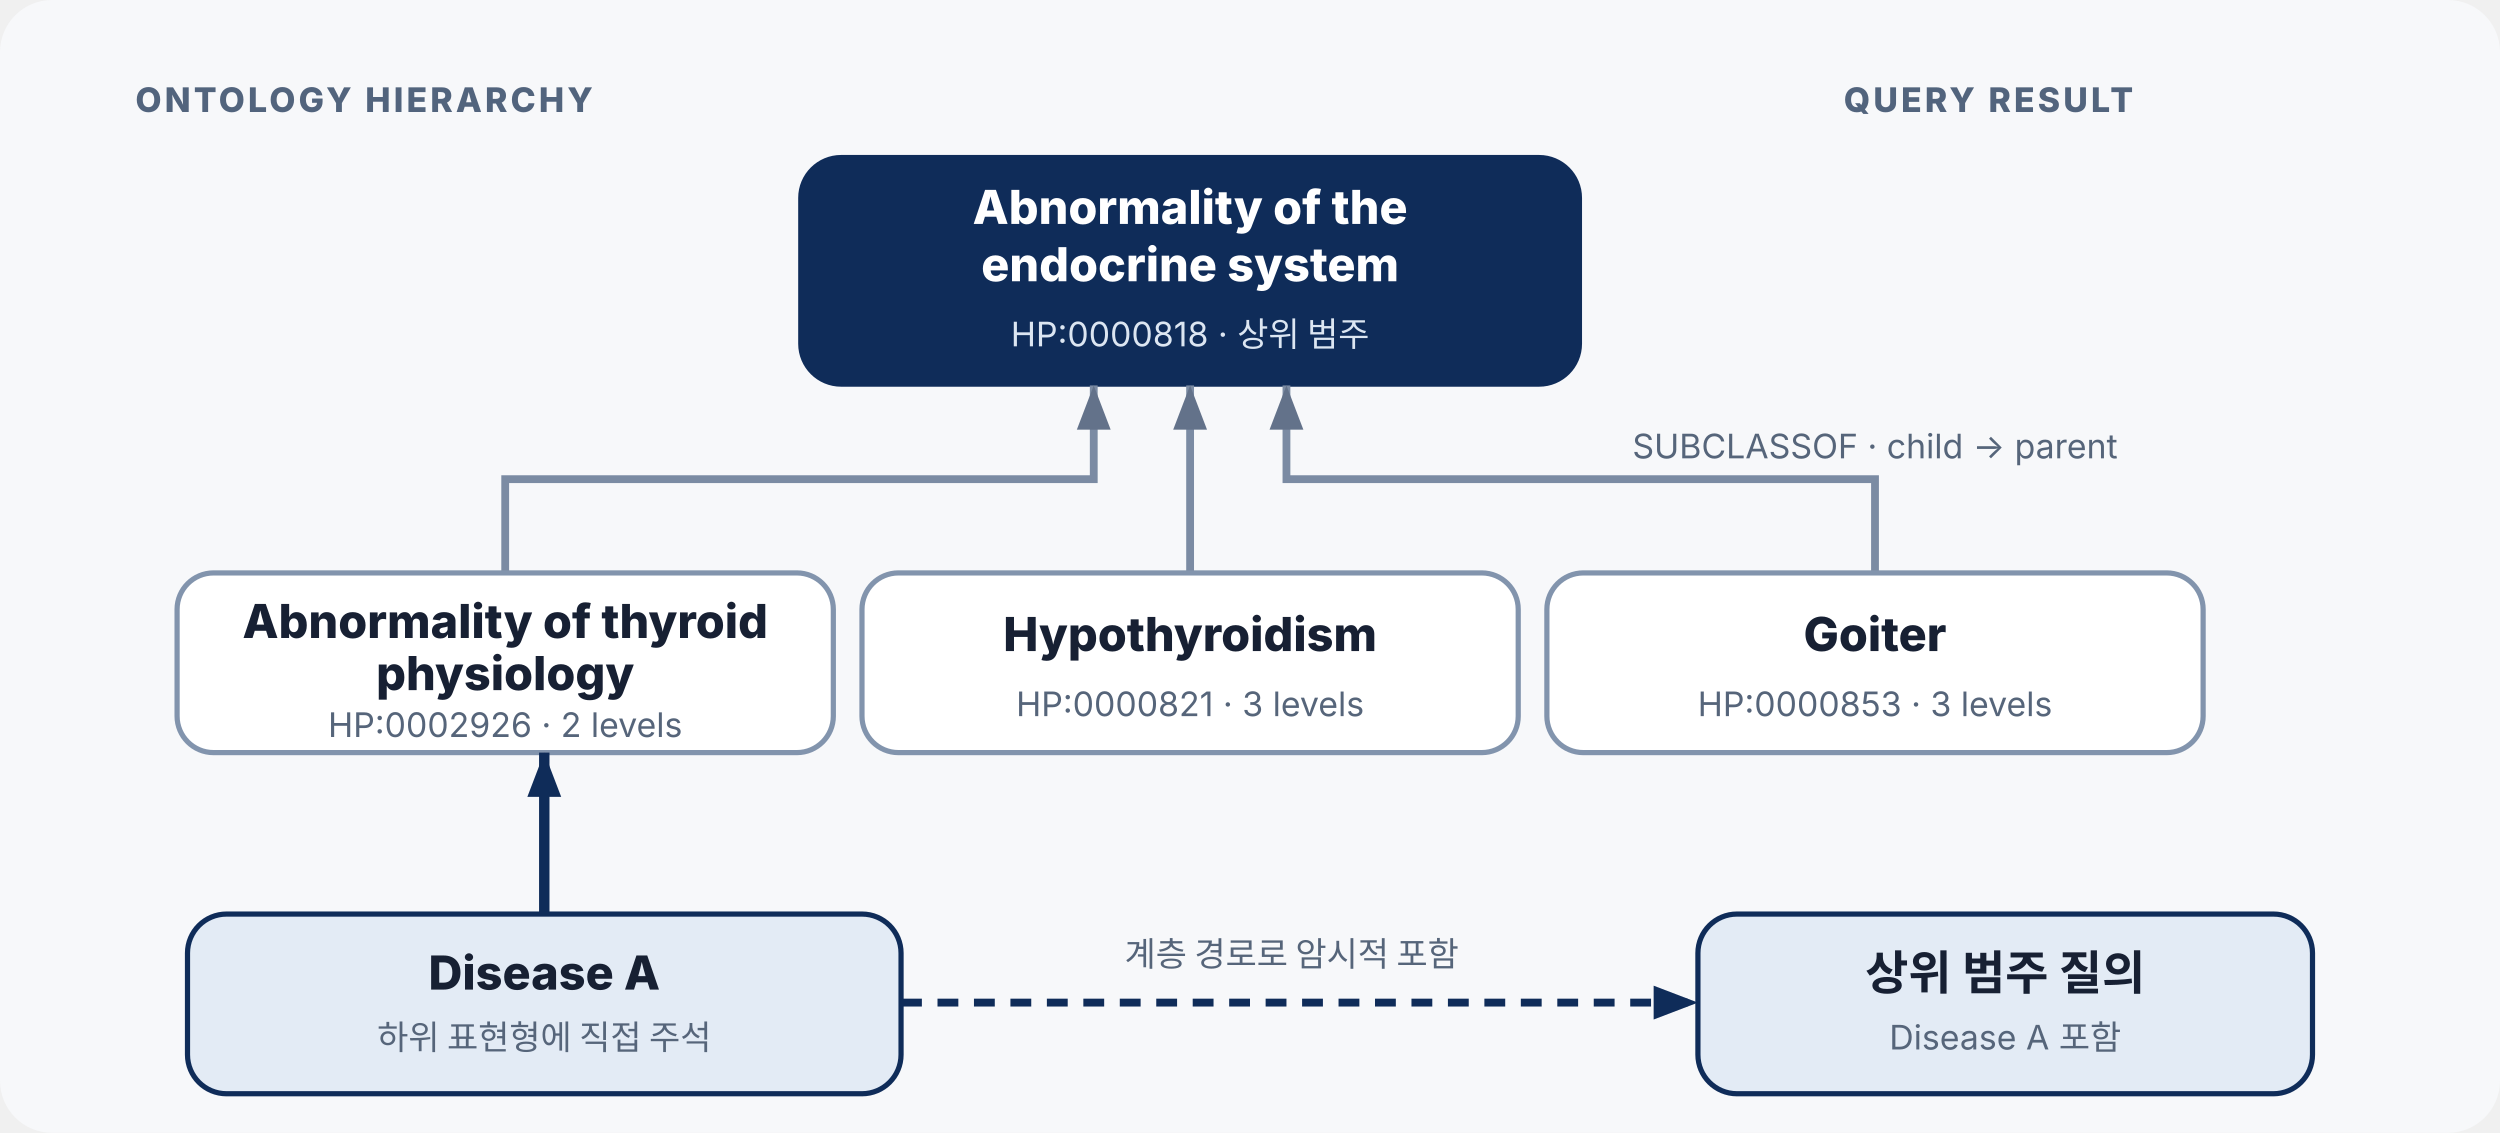
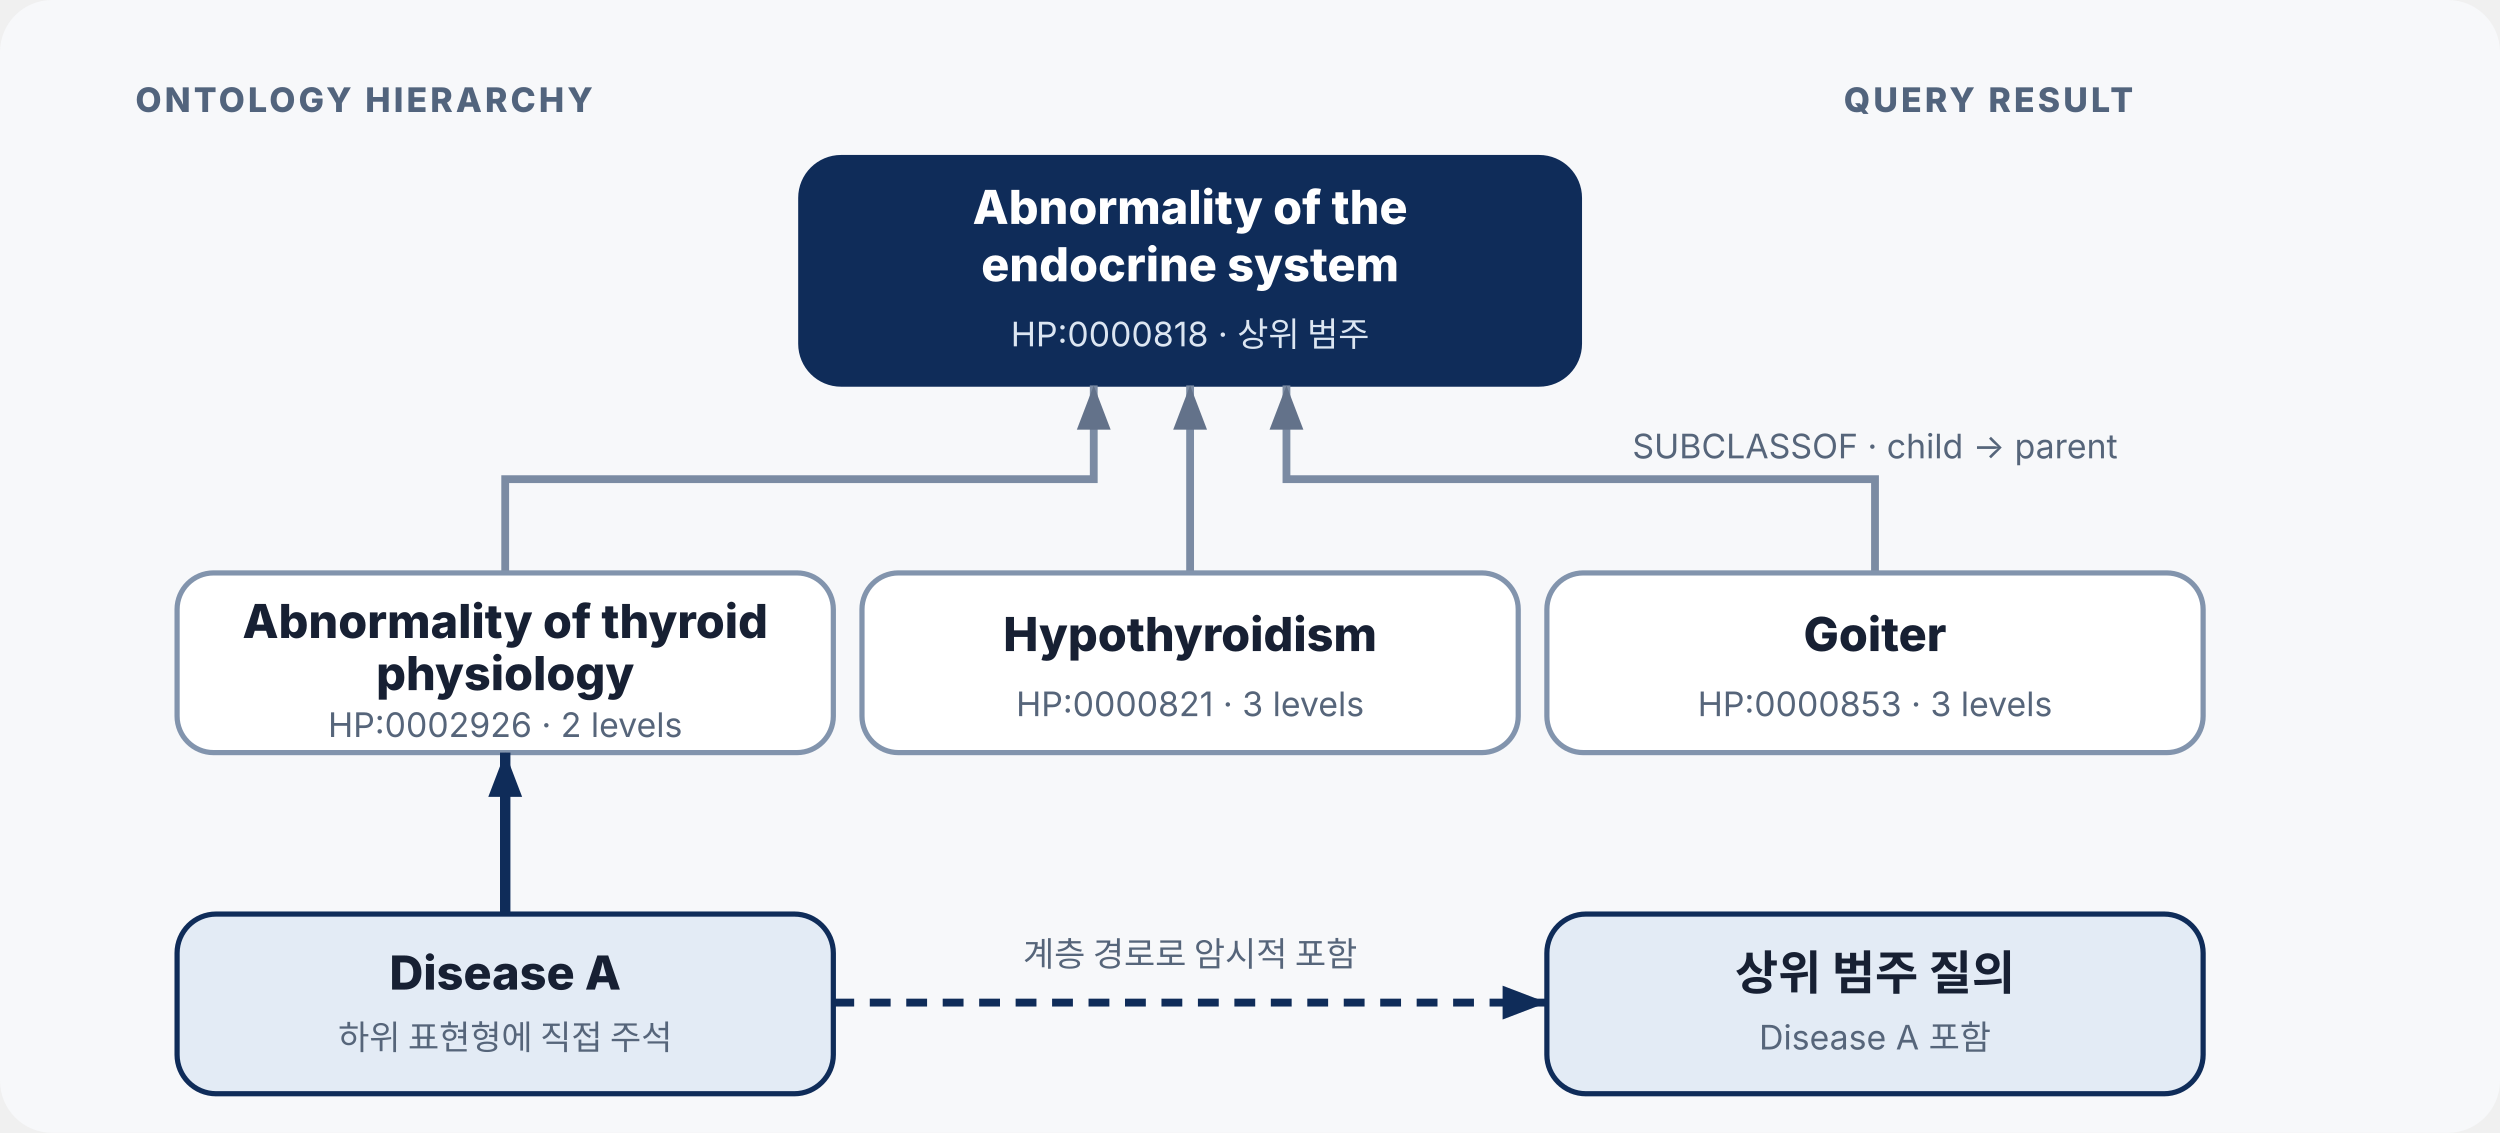
<svg xmlns="http://www.w3.org/2000/svg" viewBox="0 0 960 435" role="img" aria-labelledby="title desc">
  <defs>
    <marker id="arrow-gray" markerUnits="userSpaceOnUse" viewBox="0 0 18 14" refX="17.5" refY="7" markerWidth="18" markerHeight="14" orient="auto">
      <path d="M.5.5 17.5 7 .5 13.5Z" fill="#63728a" />
    </marker>
    <marker id="arrow-navy" markerUnits="userSpaceOnUse" viewBox="0 0 18 14" refX="17.5" refY="7" markerWidth="18" markerHeight="14" orient="auto">
      <path d="M.5.5 17.5 7 .5 13.5Z" fill="#0f2c59" />
    </marker>
    <style>
      text{font-family:system-ui,-apple-system,BlinkMacSystemFont,"Segoe UI",sans-serif;fill:#172033}
      .eyebrow{font-size:13px;font-weight:800;letter-spacing:1.2px;fill:#52647d}
      .head{font-size:18px;font-weight:800}
      .small{font-size:13px;fill:#56657a}
      .node{fill:#fff;stroke:#8294ad;stroke-width:2}
      .parent{fill:#0f2c59;stroke:#0f2c59}
      .disease{fill:#e3ebf5;stroke:#0f2c59;stroke-width:2}
      .tree{fill:none;stroke:#7b8ba3;stroke-width:3;marker-end:url(#arrow-gray)}
      .direct{fill:none;stroke:#0f2c59;stroke-width:4;marker-end:url(#arrow-navy)}
      .infer{fill:none;stroke:#0f2c59;stroke-width:3;stroke-dasharray:8 6;marker-end:url(#arrow-navy)}
    </style>
  </defs>
  <rect width="960" height="435" rx="20" fill="#f7f8fa" />
  <text x="52" y="43" class="eyebrow">ONTOLOGY HIERARCHY</text>
  <text x="708" y="43" class="eyebrow">QUERY RESULT</text>
  <rect class="parent" x="307" y="60" width="300" height="88" rx="16" />
  <text x="457" y="86" class="head" text-anchor="middle" style="fill:#fff">Abnormality of the</text>
  <text x="457" y="108" class="head" text-anchor="middle" style="fill:#fff">endocrine system</text>
  <text x="457" y="133" class="small" text-anchor="middle" style="fill:#dce6f2">HP:0000818 · 상위 범주</text>
  <text x="720" y="176" class="small" text-anchor="middle">SUBCLASSOF · child → parent</text>
  <path class="tree" d="M194 220V184H420V148" />
  <path class="tree" d="M457 220V148" />
  <path class="tree" d="M720 220V184H494V148" />
  <rect class="node" x="68" y="220" width="252" height="69" rx="14" />
  <text x="194" y="245" class="head" text-anchor="middle">Abnormality of thyroid</text>
  <text x="194" y="265" class="head" text-anchor="middle">physiology</text>
  <text x="194" y="283" class="small" text-anchor="middle">HP:0002926 · 2 levels</text>
  <rect class="node" x="331" y="220" width="252" height="69" rx="14" />
  <text x="457" y="250" class="head" text-anchor="middle">Hypothyroidism</text>
  <text x="457" y="275" class="small" text-anchor="middle">HP:0000821 · 3 levels</text>
  <rect class="node" x="594" y="220" width="252" height="69" rx="14" />
  <text x="720" y="250" class="head" text-anchor="middle">Goiter</text>
  <text x="720" y="275" class="small" text-anchor="middle">HP:0000853 · 3 levels</text>
-   <rect class="disease" x="72" y="351" width="274" height="69" rx="15" />
-   <text x="209" y="380" class="head" text-anchor="middle">Disease A</text>
-   <text x="209" y="403" class="small" text-anchor="middle">하위 표현형에 직접 주석</text>
-   <path class="direct" d="M209 351V289" />
-   <rect class="disease" x="652" y="351" width="236" height="69" rx="15" />
-   <text x="770" y="380" class="head" text-anchor="middle">상위 범주 질의</text>
-   <text x="770" y="403" class="small" text-anchor="middle">Disease A 포함</text>
-   <path class="infer" d="M346 385C485 385 554 385 652 385" />
-   <text x="496" y="371" class="small" text-anchor="middle">계층 경로로 암시적 포함</text>
+   <rect class="disease" x="68" y="351" width="252" height="69" rx="15" />
+   <text x="194" y="380" class="head" text-anchor="middle">Disease A</text>
+   <text x="194" y="403" class="small" text-anchor="middle">하위 표현형에 직접 주석</text>
+   <path class="direct" d="M194 351V289" />
+   <rect class="disease" x="594" y="351" width="252" height="69" rx="15" />
+   <text x="720" y="380" class="head" text-anchor="middle">상위 범주 질의</text>
+   <text x="720" y="403" class="small" text-anchor="middle">Disease A 포함</text>
+   <path class="infer" d="M320 385C435 385 512 385 594 385" />
+   <text x="457" y="371" class="small" text-anchor="middle">계층 경로로 암시적 포함</text>
</svg>
